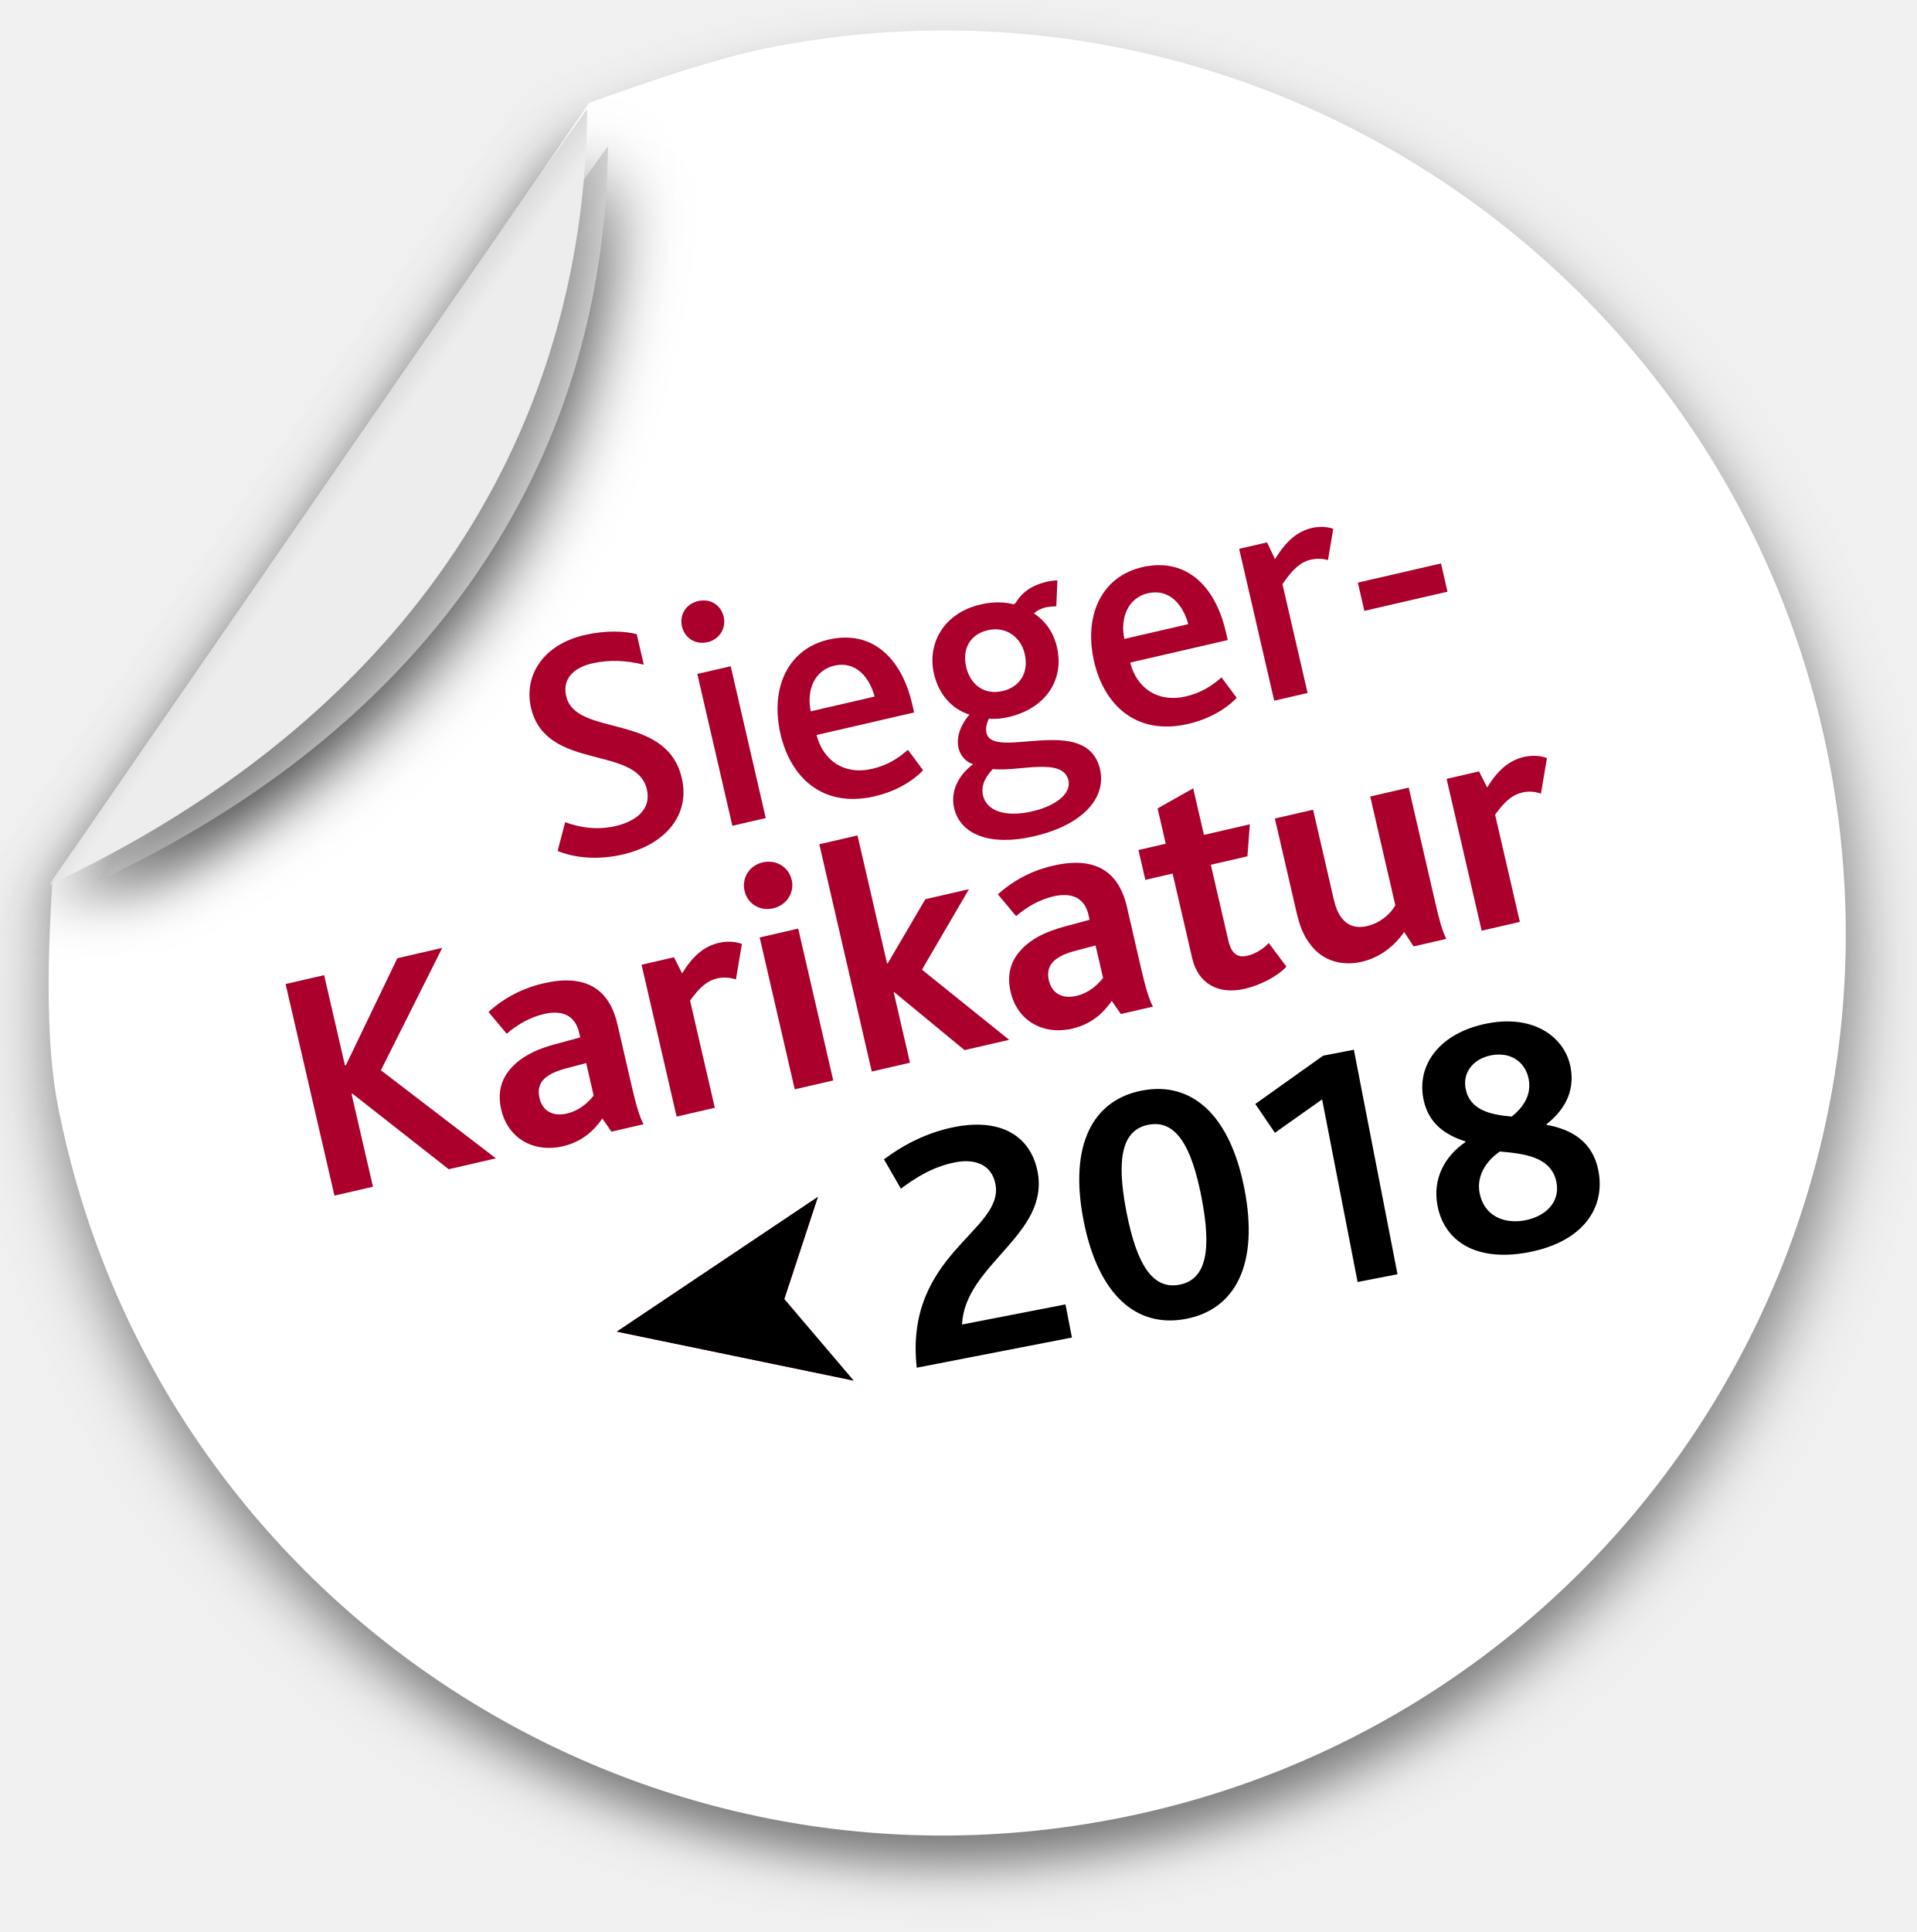
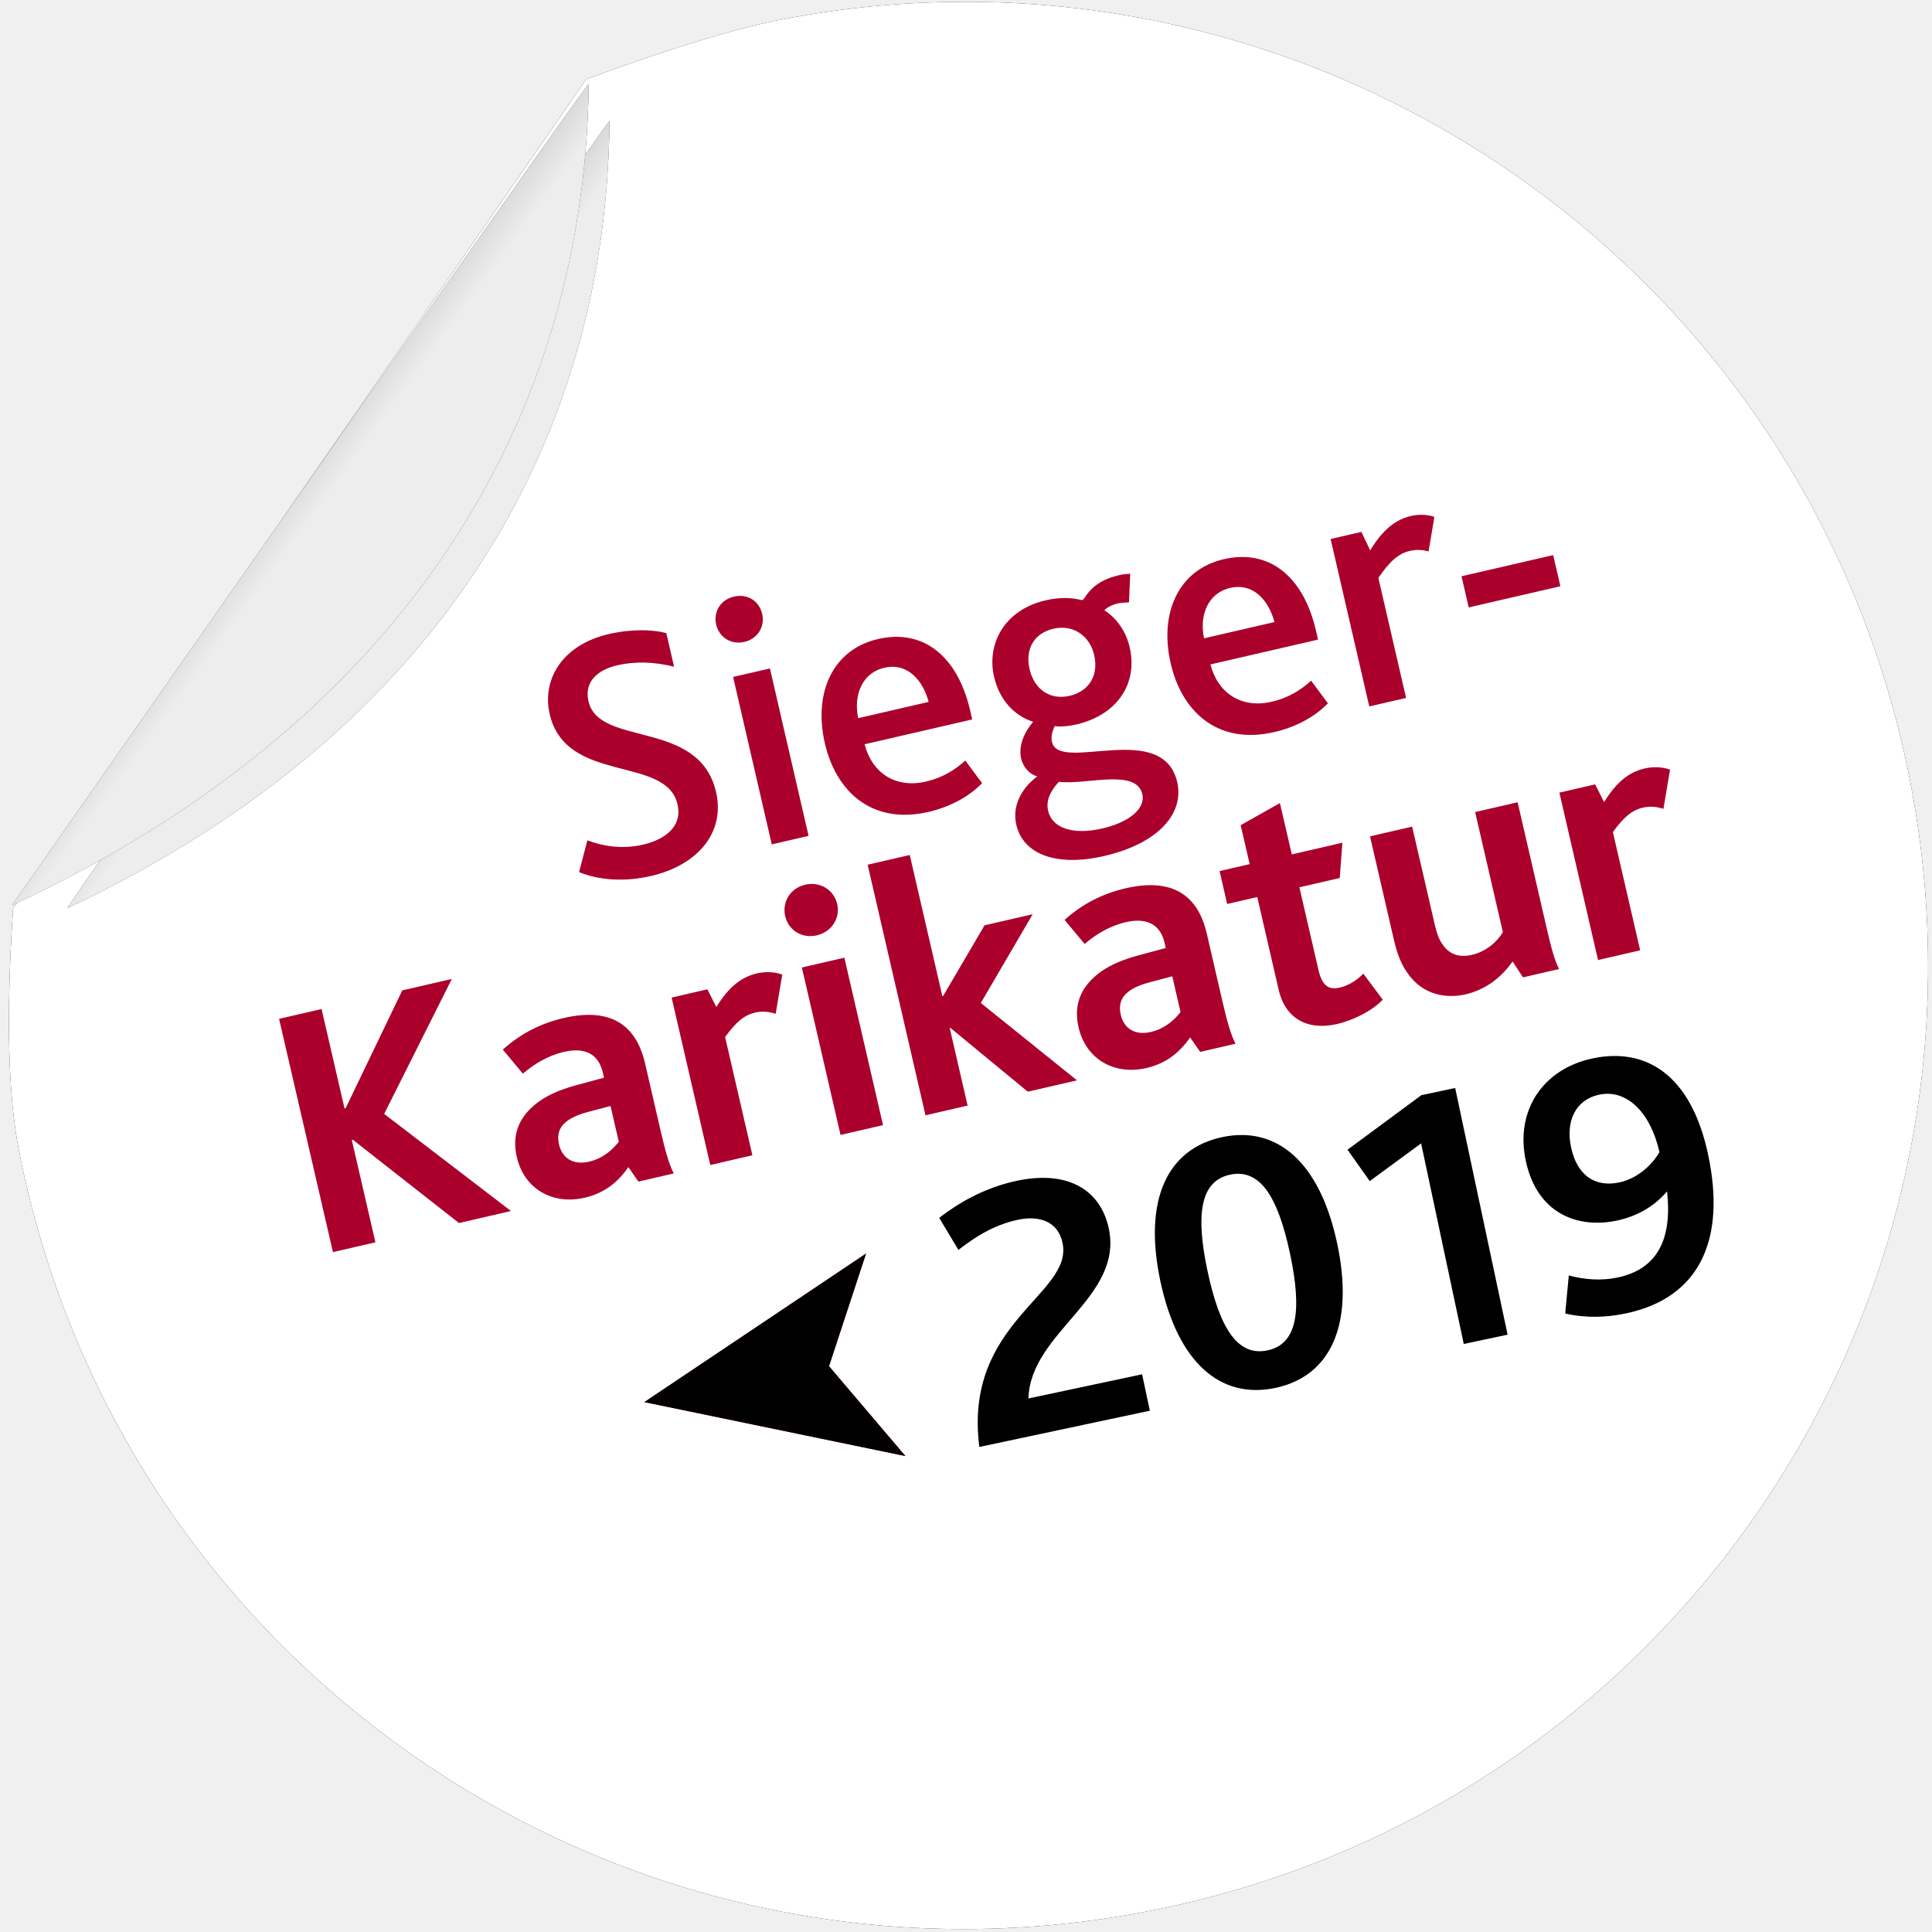
- <svg xmlns="http://www.w3.org/2000/svg" xmlns:xlink="http://www.w3.org/1999/xlink" width="128px" height="129px" viewBox="0 0 128 129" version="1.1">
+ <svg xmlns="http://www.w3.org/2000/svg" width="117px" height="117px" viewBox="0 0 117 117" version="1.1">
  <defs>
-     <path d="M60.251,120.501 C93.526,120.501 120.501,93.526 120.501,60.251 C120.501,26.975 93.526,0 60.251,0 C57.359,0 53.143,0.443 47.604,1.33 L2.526,45.411 C0.842,51.776 0,56.722 0,60.251 C0,93.526 26.975,120.501 60.251,120.501 Z" id="path-1" />
-     <filter x="-5.8%" y="-4.1%" width="111.6%" height="111.6%" filterUnits="objectBoundingBox" id="filter-2">
-       <feOffset dx="0" dy="2" in="SourceAlpha" result="shadowOffsetOuter1" />
-       <feGaussianBlur stdDeviation="2" in="shadowOffsetOuter1" result="shadowBlurOuter1" />
-       <feColorMatrix values="0 0 0 0 0   0 0 0 0 0   0 0 0 0 0  0 0 0 0.5 0" type="matrix" in="shadowBlurOuter1" />
-     </filter>
-     <linearGradient x1="54.455%" y1="50%" x2="32.77%" y2="27.37%" id="linearGradient-3">
+     <linearGradient x1="54.455%" y1="50%" x2="32.77%" y2="29.426%" id="linearGradient-1">
      <stop stop-color="#FFFFFF" stop-opacity="0.5" offset="0%" />
      <stop stop-color="#000000" stop-opacity="0.5" offset="100%" />
    </linearGradient>
-     <path d="M5.465,46.074 C29.01,40.174 43.977,25.332 48.27,4.443 C48.333,4.136 5.465,46.074 5.465,46.074 Z" id="path-4" />
-     <filter x="-16.4%" y="-12.0%" width="132.7%" height="133.6%" filterUnits="objectBoundingBox" id="filter-5">
-       <feOffset dx="0" dy="2" in="SourceAlpha" result="shadowOffsetOuter1" />
-       <feGaussianBlur stdDeviation="2" in="shadowOffsetOuter1" result="shadowBlurOuter1" />
-       <feColorMatrix values="0 0 0 0 0   0 0 0 0 0   0 0 0 0 0  0 0 0 0.5 0" type="matrix" in="shadowBlurOuter1" />
-     </filter>
-     <path d="M2.284,45.688 C27.101,39.456 42.876,23.779 47.401,1.715 C47.467,1.391 2.284,45.688 2.284,45.688 Z" id="path-6" />
-     <filter x="-15.5%" y="-11.4%" width="131.0%" height="131.8%" filterUnits="objectBoundingBox" id="filter-7">
-       <feOffset dx="0" dy="2" in="SourceAlpha" result="shadowOffsetOuter1" />
-       <feGaussianBlur stdDeviation="2" in="shadowOffsetOuter1" result="shadowBlurOuter1" />
-       <feColorMatrix values="0 0 0 0 0   0 0 0 0 0   0 0 0 0 0  0 0 0 0.5 0" type="matrix" in="shadowBlurOuter1" />
-     </filter>
+     <linearGradient x1="54.455%" y1="50%" x2="32.77%" y2="27.37%" id="linearGradient-2">
+       <stop stop-color="#FFFFFF" stop-opacity="0.5" offset="0%" />
+       <stop stop-color="#000000" stop-opacity="0.5" offset="100%" />
+     </linearGradient>
+     <linearGradient x1="54.455%" y1="50%" x2="32.77%" y2="29.337%" id="linearGradient-3">
+       <stop stop-color="#FFFFFF" stop-opacity="0.5" offset="0%" />
+       <stop stop-color="#000000" stop-opacity="0.5" offset="100%" />
+     </linearGradient>
+     <linearGradient x1="54.455%" y1="50%" x2="32.77%" y2="27.37%" id="linearGradient-4">
+       <stop stop-color="#FFFFFF" stop-opacity="0.5" offset="0%" />
+       <stop stop-color="#000000" stop-opacity="0.5" offset="100%" />
+     </linearGradient>
  </defs>
-   <g id="Tournee-/-exhibition" stroke="none" stroke-width="1" fill="none" fill-rule="evenodd">
-     <g id="Artboard-Copy-8" transform="translate(-85, -60)">
-       <g id="badge_cartoon" transform="translate(148.5186, 122.5186) rotate(-11) translate(-148.5186, -122.5186) translate(87.51861, 61.51861)">
-         <g id="Group-7" transform="translate(0.285062, 0.434267)">
+   <g id="Page-1" stroke="none" stroke-width="1" fill="none" fill-rule="evenodd">
+     <g id="badge_cartoon" transform="translate(-10, -10)" fill-rule="nonzero">
+       <g transform="translate(68.58752, 68.58752) rotate(-11) translate(-68.58752, -68.58752) translate(10.08752, 10.08752)">
+         <g id="Group-7" transform="translate(0, 0)">
          <g id="Oval-4">
-             <use fill="black" fill-opacity="1" filter="url(#filter-2)" xlink:href="#path-1" />
-             <use fill="#FFFFFF" fill-rule="evenodd" xlink:href="#path-1" />
+             <g id="path-1-link" fill="#000000">
+               <path d="M58.346,116.692 C90.57,116.692 116.692,90.57 116.692,58.346 C116.692,26.122 90.57,0 58.346,0 C55.545,0 51.463,0.429 46.099,1.288 L2.446,43.976 C0.815,50.139 0,54.929 0,58.346 C0,90.57 26.122,116.692 58.346,116.692 Z" id="path-1" />
+             </g>
+             <g id="path-1-link" fill="#FFFFFF">
+               <path d="M58.346,116.692 C90.57,116.692 116.692,90.57 116.692,58.346 C116.692,26.122 90.57,0 58.346,0 C55.545,0 51.463,0.429 46.099,1.288 L2.446,43.976 C0.815,50.139 0,54.929 0,58.346 C0,90.57 26.122,116.692 58.346,116.692 Z" id="path-1" />
+             </g>
          </g>
-           <g id="Oval-4-Copy">
-             <use fill="black" fill-opacity="1" filter="url(#filter-5)" xlink:href="#path-4" />
-             <use fill="#DBDBDB" fill-rule="evenodd" xlink:href="#path-4" />
-             <use fill="url(#linearGradient-3)" fill-rule="evenodd" xlink:href="#path-4" />
+           <g id="Oval-4-Copy" transform="translate(5, 4)">
+             <g id="path-4-link" fill="#000000">
+               <path d="M0.673,40.57 C23.406,34.828 37.856,20.384 42.001,0.053 C42.062,-0.245 0.673,40.57 0.673,40.57 Z" id="path-4" />
+             </g>
+             <g id="path-4-link" fill="#DBDBDB">
+               <path d="M0.673,40.57 C23.406,34.828 37.856,20.384 42.001,0.053 C42.062,-0.245 0.673,40.57 0.673,40.57 Z" id="path-4" />
+             </g>
+             <g id="path-4-link" fill="url(#linearGradient-2)">
+               <path d="M0.673,40.57 C23.406,34.828 37.856,20.384 42.001,0.053 C42.062,-0.245 0.673,40.57 0.673,40.57 Z" id="path-4" />
+             </g>
          </g>
-           <g id="Oval-4-Copy-2">
-             <use fill="black" fill-opacity="1" filter="url(#filter-7)" xlink:href="#path-6" />
-             <use fill="#DBDBDB" fill-rule="evenodd" xlink:href="#path-6" />
-             <use fill="url(#linearGradient-3)" fill-rule="evenodd" xlink:href="#path-6" />
+           <g id="Oval-4-Copy-2" transform="translate(2, 1)">
+             <g id="path-6-link" fill="#000000">
+               <path d="M0.431,42.76 C24.501,36.788 39.802,21.766 44.191,0.622 C44.255,0.312 0.431,42.76 0.431,42.76 Z" id="path-6" />
+             </g>
+             <g id="path-6-link" fill="#DBDBDB">
+               <path d="M0.431,42.76 C24.501,36.788 39.802,21.766 44.191,0.622 C44.255,0.312 0.431,42.76 0.431,42.76 Z" id="path-6" />
+             </g>
+             <g id="path-6-link" fill="url(#linearGradient-4)">
+               <path d="M0.431,42.76 C24.501,36.788 39.802,21.766 44.191,0.622 C44.255,0.312 0.431,42.76 0.431,42.76 Z" id="path-6" />
+             </g>
          </g>
        </g>
-         <path d="M53.249,88.836 C53.87,81.223 60.747,80.993 60.747,77.796 C60.747,76.393 59.62,75.864 58.401,75.864 C56.86,75.864 55.595,76.37 54.491,76.899 L53.755,74.76 C54.997,74.162 56.745,73.541 58.815,73.541 C62.081,73.541 63.668,75.22 63.668,77.52 C63.668,81.821 57.711,82.672 56.768,86.582 L63.806,86.582 L63.806,88.836 L53.249,88.836 Z M71.534,89.066 C68.153,89.066 66.06,86.375 66.06,81.292 C66.06,76.232 68.153,73.541 71.534,73.541 C74.915,73.541 77.008,76.232 77.008,81.292 C77.008,86.375 74.915,89.066 71.534,89.066 Z M71.534,86.743 C73.374,86.743 74.087,84.857 74.087,81.292 C74.087,77.75 73.374,75.864 71.534,75.864 C69.694,75.864 68.981,77.75 68.981,81.292 C68.981,84.857 69.694,86.743 71.534,86.743 Z M83.241,88.836 L83.241,76.416 L79.722,78.003 L78.802,75.864 L83.862,73.564 L85.955,73.564 L85.955,88.836 L83.241,88.836 Z M94.856,89.066 C91.383,89.066 89.451,87.364 89.451,84.857 C89.451,83.017 90.578,81.683 92.096,81.039 L92.096,80.993 C90.946,80.349 89.888,79.429 89.888,77.658 C89.888,75.312 91.843,73.541 95.04,73.541 C98.26,73.541 99.939,75.473 99.939,77.451 C99.939,79.314 98.743,80.326 97.639,80.901 L97.639,80.947 C99.18,81.545 100.445,82.603 100.445,84.604 C100.445,87.134 98.536,89.066 94.856,89.066 Z M95.017,86.927 C96.397,86.927 97.547,86.191 97.547,84.834 C97.547,83.063 95.73,82.534 94.235,82.097 C93.338,82.465 92.372,83.316 92.372,84.558 C92.372,86.145 93.614,86.927 95.017,86.927 Z M95.454,79.958 C96.282,79.521 97.041,78.831 97.041,77.704 C97.041,76.6 96.259,75.68 94.879,75.68 C93.637,75.68 92.786,76.462 92.786,77.543 C92.786,79.015 94.097,79.567 95.454,79.958 Z" id="2018" fill="#000000" />
-         <g id="Path-2" transform="translate(33.77746, 76.04534)">
+         <path d="M53.531,86.735 C54.152,79.122 61.029,78.892 61.029,75.695 C61.029,74.292 59.902,73.763 58.683,73.763 C57.142,73.763 55.877,74.269 54.773,74.798 L54.037,72.659 C55.279,72.061 57.027,71.44 59.097,71.44 C62.363,71.44 63.95,73.119 63.95,75.419 C63.95,79.72 57.993,80.571 57.05,84.481 L64.088,84.481 L64.088,86.735 L53.531,86.735 Z M71.816,86.965 C68.435,86.965 66.342,84.274 66.342,79.191 C66.342,74.131 68.435,71.44 71.816,71.44 C75.197,71.44 77.29,74.131 77.29,79.191 C77.29,84.274 75.197,86.965 71.816,86.965 Z M71.816,84.642 C73.656,84.642 74.369,82.756 74.369,79.191 C74.369,75.649 73.656,73.763 71.816,73.763 C69.976,73.763 69.263,75.649 69.263,79.191 C69.263,82.756 69.976,84.642 71.816,84.642 Z M83.523,86.735 L83.523,74.315 L80.004,75.902 L79.084,73.763 L84.144,71.463 L86.237,71.463 L86.237,86.735 L83.523,86.735 Z M93.528,86.965 C92.263,86.965 91.044,86.735 89.917,86.206 L90.607,83.998 C91.458,84.435 92.447,84.734 93.482,84.734 C95.851,84.734 97.185,83.262 97.484,80.272 L97.461,80.272 C96.564,80.962 95.437,81.353 94.149,81.353 C91.734,81.353 89.503,79.95 89.503,76.661 C89.503,73.51 91.711,71.44 94.747,71.44 C98.036,71.44 100.382,73.625 100.382,78.593 C100.382,83.86 98.082,86.965 93.528,86.965 Z M94.77,79.122 C95.897,79.122 96.932,78.501 97.53,77.834 C97.507,75.396 96.403,73.671 94.678,73.671 C93.252,73.671 92.355,74.775 92.355,76.431 C92.355,78.133 93.229,79.122 94.77,79.122 Z" id="2019" fill="#000000" transform="translate(76.95671, 79.2029) rotate(-1) translate(-76.95671, -79.2029) " />
+         <g id="Path-2" transform="translate(34, 74)">
          <g id="path-8-link" fill="#D8073D">
            <polygon id="path-8" points="0.27 6.605 15.166 12.829 11.662 6.605 15.166 0.336" />
          </g>
          <g id="path-8-link" fill="#000000">
            <polygon id="path-8" points="0.27 6.605 15.166 12.829 11.662 6.605 15.166 0.336" />
          </g>
        </g>
-         <path d="M16.975,68.65 L19.615,68.65 L19.615,62.292 L19.681,62.292 L24.807,68.65 L28.041,68.65 L21.881,61.192 L27.711,54.152 L24.631,54.152 L19.681,60.334 L19.615,60.334 L19.615,54.152 L16.975,54.152 L16.975,68.65 Z M35.961,68.65 L35.565,67.66 C34.817,68.342 33.871,68.87 32.573,68.87 C30.593,68.87 29.119,67.55 29.119,65.548 C29.119,64.14 29.801,63.26 30.879,62.71 C31.605,62.336 32.507,62.16 33.563,62.116 L35.345,62.05 L35.345,61.72 C35.345,60.51 34.553,59.982 33.343,59.982 C32.309,59.982 31.363,60.312 30.615,60.708 L29.757,59.014 C30.989,58.332 32.331,57.98 33.783,57.98 C36.577,57.98 37.963,59.256 37.963,61.764 L37.963,65.988 C37.963,67.198 38.007,68.1 38.161,68.65 L35.961,68.65 Z M35.345,63.81 L33.937,63.854 C33.255,63.876 32.771,63.986 32.419,64.184 C31.979,64.426 31.781,64.844 31.781,65.372 C31.781,66.274 32.375,66.802 33.321,66.802 C34.289,66.802 34.993,66.318 35.345,66.032 L35.345,63.81 Z M40.427,68.65 L43.045,68.65 L43.045,61.302 C43.903,60.554 44.475,60.268 45.157,60.268 C45.465,60.268 45.883,60.334 46.345,60.62 L47.269,58.398 C46.851,58.112 46.279,57.98 45.795,57.98 C44.739,57.98 43.881,58.464 42.935,59.41 L42.649,58.244 L40.427,58.244 L40.427,68.65 Z M48.523,68.65 L51.163,68.65 L51.163,58.244 L48.523,58.244 L48.523,68.65 Z M49.843,56.55 C50.767,56.55 51.471,55.846 51.471,54.988 C51.471,54.086 50.767,53.404 49.843,53.404 C48.919,53.404 48.237,54.108 48.237,54.988 C48.237,55.868 48.919,56.55 49.843,56.55 Z M53.803,68.65 L56.421,68.65 L56.421,63.832 L56.465,63.832 L60.161,68.65 L63.219,68.65 L58.599,62.776 L62.867,58.244 L59.875,58.244 L56.465,61.852 L56.421,61.852 L56.421,53.074 L53.803,53.074 L53.803,68.65 Z M70.875,68.65 L70.479,67.66 C69.731,68.342 68.785,68.87 67.487,68.87 C65.507,68.87 64.033,67.55 64.033,65.548 C64.033,64.14 64.715,63.26 65.793,62.71 C66.519,62.336 67.421,62.16 68.477,62.116 L70.259,62.05 L70.259,61.72 C70.259,60.51 69.467,59.982 68.257,59.982 C67.223,59.982 66.277,60.312 65.529,60.708 L64.671,59.014 C65.903,58.332 67.245,57.98 68.697,57.98 C71.491,57.98 72.877,59.256 72.877,61.764 L72.877,65.988 C72.877,67.198 72.921,68.1 73.075,68.65 L70.875,68.65 Z M70.259,63.81 L68.851,63.854 C68.169,63.876 67.685,63.986 67.333,64.184 C66.893,64.426 66.695,64.844 66.695,65.372 C66.695,66.274 67.289,66.802 68.235,66.802 C69.203,66.802 69.907,66.318 70.259,66.032 L70.259,63.81 Z M79.323,68.87 C80.357,68.87 81.611,68.562 82.359,68.056 L81.567,66.252 C81.171,66.516 80.599,66.758 79.983,66.758 C79.301,66.758 78.971,66.406 78.971,65.438 L78.971,60.29 L81.479,60.29 L82.117,58.244 L78.971,58.244 L78.971,55.054 L76.353,55.824 L76.353,58.244 L74.483,58.244 L74.483,60.29 L76.353,60.29 L76.353,66.076 C76.353,67.814 77.475,68.87 79.323,68.87 Z M87.309,68.87 C88.673,68.87 89.751,68.276 90.543,67.572 L90.939,68.65 L93.183,68.65 C93.029,68.1 93.007,67.198 93.007,66.076 L93.007,58.244 L90.367,58.244 L90.367,65.702 C89.905,66.208 89.091,66.626 88.233,66.626 C87.441,66.626 86.935,66.296 86.671,65.68 C86.517,65.35 86.451,64.932 86.451,64.382 L86.451,58.244 L83.833,58.244 L83.833,64.646 C83.833,65.614 83.943,66.252 84.185,66.824 C84.823,68.452 86.297,68.87 87.309,68.87 Z M95.603,68.65 L98.221,68.65 L98.221,61.302 C99.079,60.554 99.651,60.268 100.333,60.268 C100.641,60.268 101.059,60.334 101.521,60.62 L102.445,58.398 C102.027,58.112 101.455,57.98 100.971,57.98 C99.915,57.98 99.057,58.464 98.111,59.41 L97.825,58.244 L95.603,58.244 L95.603,68.65 Z" id="Karikatur" fill="#AB002C" fill-rule="nonzero" transform="translate(59.71013, 60.97162) rotate(-2) translate(-59.71013, -60.97162) " />
-         <path d="M36.134,49.313 C37.146,50.039 38.642,50.523 40.314,50.523 C43.218,50.523 45.308,48.983 45.308,46.453 C45.308,41.899 39.016,42.229 39.016,39.369 C39.016,38.071 40.094,37.631 41.194,37.631 C42.338,37.631 43.46,37.939 44.538,38.489 L44.538,36.399 C43.79,36.003 42.558,35.673 41.128,35.673 C38.224,35.673 36.552,37.455 36.552,39.589 C36.552,43.967 42.866,43.593 42.866,46.651 C42.866,48.059 41.612,48.565 40.27,48.565 C38.95,48.565 37.85,48.081 37.058,47.553 L36.134,49.313 Z M47.882,50.303 L50.17,50.303 L50.17,39.897 L47.882,39.897 L47.882,50.303 Z M49.026,37.983 C49.84,37.983 50.456,37.367 50.456,36.575 C50.456,35.761 49.862,35.167 49.026,35.167 C48.19,35.167 47.596,35.783 47.596,36.575 C47.596,37.367 48.19,37.983 49.026,37.983 Z M57.584,50.523 C53.954,50.523 52.392,47.949 52.392,45.067 C52.392,41.921 54.13,39.633 56.946,39.633 C59.784,39.633 61.412,41.745 61.412,45.111 L61.412,45.661 L54.724,45.661 C54.768,47.443 55.934,48.697 57.826,48.697 C58.86,48.697 59.696,48.411 60.444,47.993 L61.126,49.555 C60.114,50.215 58.816,50.523 57.584,50.523 Z M54.702,44.033 L59.08,44.033 C59.036,42.713 58.398,41.415 56.924,41.415 C55.538,41.415 54.724,42.625 54.702,44.033 Z M67.33,55.517 C64.36,55.517 62.578,54.307 62.578,52.481 C62.578,51.359 63.304,50.435 64.47,49.907 C64.03,49.665 63.766,49.159 63.766,48.631 C63.766,48.037 64.096,47.289 64.976,46.629 C63.898,45.991 63.282,44.825 63.282,43.439 C63.282,41.459 64.734,39.633 67.374,39.633 C68.298,39.633 68.98,39.853 69.42,40.073 C69.53,40.139 69.574,40.117 69.662,40.051 C70.212,39.501 70.894,39.149 72.06,39.149 C72.302,39.149 72.588,39.193 72.72,39.215 L72.258,40.887 C72.016,40.843 71.752,40.799 71.532,40.799 C71.29,40.799 70.938,40.865 70.696,41.019 C71.356,41.701 71.686,42.603 71.686,43.549 C71.686,45.859 69.97,47.377 67.484,47.377 C67,47.377 66.538,47.311 66.186,47.179 C65.9,47.553 65.812,47.817 65.812,48.081 C65.812,50.017 72.654,48.257 72.654,52.151 C72.654,54.065 70.762,55.517 67.33,55.517 Z M67.594,53.867 C69.376,53.867 70.432,53.229 70.432,52.393 C70.432,50.765 67.264,51.095 65.68,50.523 C65.284,50.787 64.646,51.293 64.646,52.085 C64.646,53.185 65.812,53.867 67.594,53.867 Z M67.484,45.595 C68.606,45.595 69.486,44.869 69.486,43.505 C69.486,42.361 68.694,41.415 67.44,41.415 C66.296,41.415 65.482,42.163 65.482,43.483 C65.482,44.671 66.208,45.595 67.484,45.595 Z M79.078,50.523 C75.448,50.523 73.886,47.949 73.886,45.067 C73.886,41.921 75.624,39.633 78.44,39.633 C81.278,39.633 82.906,41.745 82.906,45.111 L82.906,45.661 L76.218,45.661 C76.262,47.443 77.428,48.697 79.32,48.697 C80.354,48.697 81.19,48.411 81.938,47.993 L82.62,49.555 C81.608,50.215 80.31,50.523 79.078,50.523 Z M76.196,44.033 L80.574,44.033 C80.53,42.713 79.892,41.415 78.418,41.415 C77.032,41.415 76.218,42.625 76.196,44.033 Z M85.018,50.303 L87.306,50.303 L87.306,42.845 C88.208,42.009 88.824,41.679 89.528,41.679 C89.858,41.679 90.232,41.745 90.628,41.965 L91.442,40.007 C91.068,39.765 90.562,39.633 90.078,39.633 C89.088,39.633 88.208,40.073 87.196,41.107 L86.932,39.897 L85.018,39.897 L85.018,50.303 Z M92.234,45.815 L97.932,45.815 L97.932,43.879 L92.234,43.879 L92.234,45.815 Z" id="Sieger-" fill="#AB002C" fill-rule="nonzero" transform="translate(67.03328, 45.34193) rotate(-2) translate(-67.03328, -45.34193) " />
+         <path d="M17.198,66.604 L19.838,66.604 L19.838,60.246 L19.904,60.246 L25.03,66.604 L28.264,66.604 L22.104,59.146 L27.934,52.106 L24.854,52.106 L19.904,58.288 L19.838,58.288 L19.838,52.106 L17.198,52.106 L17.198,66.604 Z M36.184,66.604 L35.788,65.614 C35.04,66.296 34.094,66.824 32.796,66.824 C30.816,66.824 29.342,65.504 29.342,63.502 C29.342,62.094 30.024,61.214 31.102,60.664 C31.828,60.29 32.73,60.114 33.786,60.07 L35.568,60.004 L35.568,59.674 C35.568,58.464 34.776,57.936 33.566,57.936 C32.532,57.936 31.586,58.266 30.838,58.662 L29.98,56.968 C31.212,56.286 32.554,55.934 34.006,55.934 C36.8,55.934 38.186,57.21 38.186,59.718 L38.186,63.942 C38.186,65.152 38.23,66.054 38.384,66.604 L36.184,66.604 Z M35.568,61.764 L34.16,61.808 C33.478,61.83 32.994,61.94 32.642,62.138 C32.202,62.38 32.004,62.798 32.004,63.326 C32.004,64.228 32.598,64.756 33.544,64.756 C34.512,64.756 35.216,64.272 35.568,63.986 L35.568,61.764 Z M40.65,66.604 L43.268,66.604 L43.268,59.256 C44.126,58.508 44.698,58.222 45.38,58.222 C45.688,58.222 46.106,58.288 46.568,58.574 L47.492,56.352 C47.074,56.066 46.502,55.934 46.018,55.934 C44.962,55.934 44.104,56.418 43.158,57.364 L42.872,56.198 L40.65,56.198 L40.65,66.604 Z M48.746,66.604 L51.386,66.604 L51.386,56.198 L48.746,56.198 L48.746,66.604 Z M50.066,54.504 C50.99,54.504 51.694,53.8 51.694,52.942 C51.694,52.04 50.99,51.358 50.066,51.358 C49.142,51.358 48.46,52.062 48.46,52.942 C48.46,53.822 49.142,54.504 50.066,54.504 Z M54.026,66.604 L56.644,66.604 L56.644,61.786 L56.688,61.786 L60.384,66.604 L63.442,66.604 L58.822,60.73 L63.09,56.198 L60.098,56.198 L56.688,59.806 L56.644,59.806 L56.644,51.028 L54.026,51.028 L54.026,66.604 Z M71.098,66.604 L70.702,65.614 C69.954,66.296 69.008,66.824 67.71,66.824 C65.73,66.824 64.256,65.504 64.256,63.502 C64.256,62.094 64.938,61.214 66.016,60.664 C66.742,60.29 67.644,60.114 68.7,60.07 L70.482,60.004 L70.482,59.674 C70.482,58.464 69.69,57.936 68.48,57.936 C67.446,57.936 66.5,58.266 65.752,58.662 L64.894,56.968 C66.126,56.286 67.468,55.934 68.92,55.934 C71.714,55.934 73.1,57.21 73.1,59.718 L73.1,63.942 C73.1,65.152 73.144,66.054 73.298,66.604 L71.098,66.604 Z M70.482,61.764 L69.074,61.808 C68.392,61.83 67.908,61.94 67.556,62.138 C67.116,62.38 66.918,62.798 66.918,63.326 C66.918,64.228 67.512,64.756 68.458,64.756 C69.426,64.756 70.13,64.272 70.482,63.986 L70.482,61.764 Z M79.546,66.824 C80.58,66.824 81.834,66.516 82.582,66.01 L81.79,64.206 C81.394,64.47 80.822,64.712 80.206,64.712 C79.524,64.712 79.194,64.36 79.194,63.392 L79.194,58.244 L81.702,58.244 L82.34,56.198 L79.194,56.198 L79.194,53.008 L76.576,53.778 L76.576,56.198 L74.706,56.198 L74.706,58.244 L76.576,58.244 L76.576,64.03 C76.576,65.768 77.698,66.824 79.546,66.824 Z M87.532,66.824 C88.896,66.824 89.974,66.23 90.766,65.526 L91.162,66.604 L93.406,66.604 C93.252,66.054 93.23,65.152 93.23,64.03 L93.23,56.198 L90.59,56.198 L90.59,63.656 C90.128,64.162 89.314,64.58 88.456,64.58 C87.664,64.58 87.158,64.25 86.894,63.634 C86.74,63.304 86.674,62.886 86.674,62.336 L86.674,56.198 L84.056,56.198 L84.056,62.6 C84.056,63.568 84.166,64.206 84.408,64.778 C85.046,66.406 86.52,66.824 87.532,66.824 Z M95.826,66.604 L98.444,66.604 L98.444,59.256 C99.302,58.508 99.874,58.222 100.556,58.222 C100.864,58.222 101.282,58.288 101.744,58.574 L102.668,56.352 C102.25,56.066 101.678,55.934 101.194,55.934 C100.138,55.934 99.28,56.418 98.334,57.364 L98.048,56.198 L95.826,56.198 L95.826,66.604 Z" id="Karikatur" fill="#AB002C" transform="translate(59.93266, 58.92628) rotate(-2) translate(-59.93266, -58.92628) " />
+         <path d="M36.357,47.268 C37.369,47.994 38.865,48.478 40.537,48.478 C43.441,48.478 45.531,46.938 45.531,44.408 C45.531,39.854 39.239,40.184 39.239,37.324 C39.239,36.026 40.317,35.586 41.417,35.586 C42.561,35.586 43.683,35.894 44.761,36.444 L44.761,34.354 C44.013,33.958 42.781,33.628 41.351,33.628 C38.447,33.628 36.775,35.41 36.775,37.544 C36.775,41.922 43.089,41.548 43.089,44.606 C43.089,46.014 41.835,46.52 40.493,46.52 C39.173,46.52 38.073,46.036 37.281,45.508 L36.357,47.268 Z M48.105,48.258 L50.393,48.258 L50.393,37.852 L48.105,37.852 L48.105,48.258 Z M49.249,35.938 C50.063,35.938 50.679,35.322 50.679,34.53 C50.679,33.716 50.085,33.122 49.249,33.122 C48.413,33.122 47.819,33.738 47.819,34.53 C47.819,35.322 48.413,35.938 49.249,35.938 Z M57.807,48.478 C54.177,48.478 52.615,45.904 52.615,43.022 C52.615,39.876 54.353,37.588 57.169,37.588 C60.007,37.588 61.635,39.7 61.635,43.066 L61.635,43.616 L54.947,43.616 C54.991,45.398 56.157,46.652 58.049,46.652 C59.083,46.652 59.919,46.366 60.667,45.948 L61.349,47.51 C60.337,48.17 59.039,48.478 57.807,48.478 Z M54.925,41.988 L59.303,41.988 C59.259,40.668 58.621,39.37 57.147,39.37 C55.761,39.37 54.947,40.58 54.925,41.988 Z M67.553,53.472 C64.583,53.472 62.801,52.262 62.801,50.436 C62.801,49.314 63.527,48.39 64.693,47.862 C64.253,47.62 63.989,47.114 63.989,46.586 C63.989,45.992 64.319,45.244 65.199,44.584 C64.121,43.946 63.505,42.78 63.505,41.394 C63.505,39.414 64.957,37.588 67.597,37.588 C68.521,37.588 69.203,37.808 69.643,38.028 C69.753,38.094 69.797,38.072 69.885,38.006 C70.435,37.456 71.117,37.104 72.283,37.104 C72.525,37.104 72.811,37.148 72.943,37.17 L72.481,38.842 C72.239,38.798 71.975,38.754 71.755,38.754 C71.513,38.754 71.161,38.82 70.919,38.974 C71.579,39.656 71.909,40.558 71.909,41.504 C71.909,43.814 70.193,45.332 67.707,45.332 C67.223,45.332 66.761,45.266 66.409,45.134 C66.123,45.508 66.035,45.772 66.035,46.036 C66.035,47.972 72.877,46.212 72.877,50.106 C72.877,52.02 70.985,53.472 67.553,53.472 Z M67.817,51.822 C69.599,51.822 70.655,51.184 70.655,50.348 C70.655,48.72 67.487,49.05 65.903,48.478 C65.507,48.742 64.869,49.248 64.869,50.04 C64.869,51.14 66.035,51.822 67.817,51.822 Z M67.707,43.55 C68.829,43.55 69.709,42.824 69.709,41.46 C69.709,40.316 68.917,39.37 67.663,39.37 C66.519,39.37 65.705,40.118 65.705,41.438 C65.705,42.626 66.431,43.55 67.707,43.55 Z M79.301,48.478 C75.671,48.478 74.109,45.904 74.109,43.022 C74.109,39.876 75.847,37.588 78.663,37.588 C81.501,37.588 83.129,39.7 83.129,43.066 L83.129,43.616 L76.441,43.616 C76.485,45.398 77.651,46.652 79.543,46.652 C80.577,46.652 81.413,46.366 82.161,45.948 L82.843,47.51 C81.831,48.17 80.533,48.478 79.301,48.478 Z M76.419,41.988 L80.797,41.988 C80.753,40.668 80.115,39.37 78.641,39.37 C77.255,39.37 76.441,40.58 76.419,41.988 Z M85.241,48.258 L87.529,48.258 L87.529,40.8 C88.431,39.964 89.047,39.634 89.751,39.634 C90.081,39.634 90.455,39.7 90.851,39.92 L91.665,37.962 C91.291,37.72 90.785,37.588 90.301,37.588 C89.311,37.588 88.431,38.028 87.419,39.062 L87.155,37.852 L85.241,37.852 L85.241,48.258 Z M92.457,43.77 L98.155,43.77 L98.155,41.834 L92.457,41.834 L92.457,43.77 Z" id="Sieger-" fill="#AB002C" transform="translate(67.25582, 43.29659) rotate(-2) translate(-67.25582, -43.29659) " />
      </g>
    </g>
  </g>
</svg>
